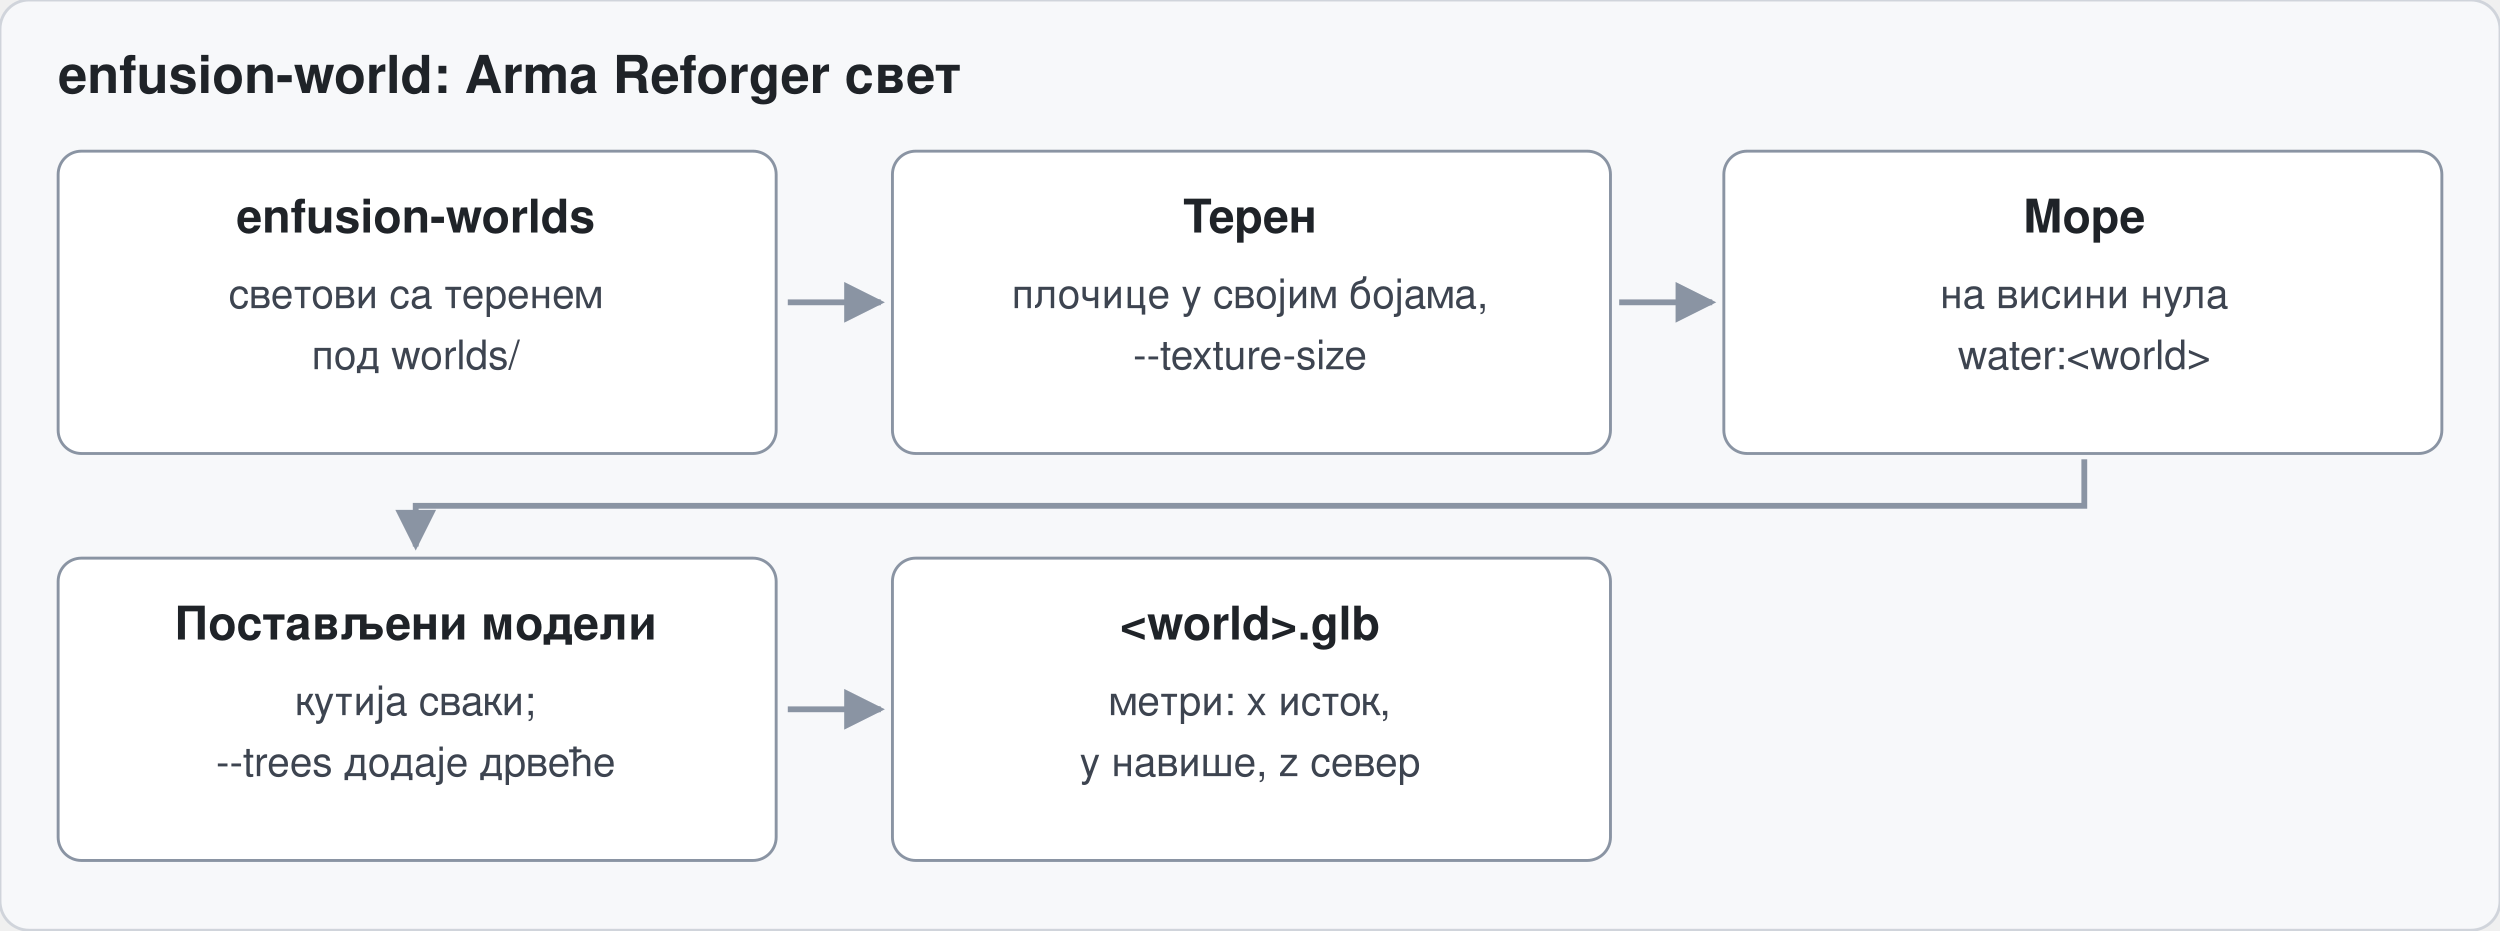
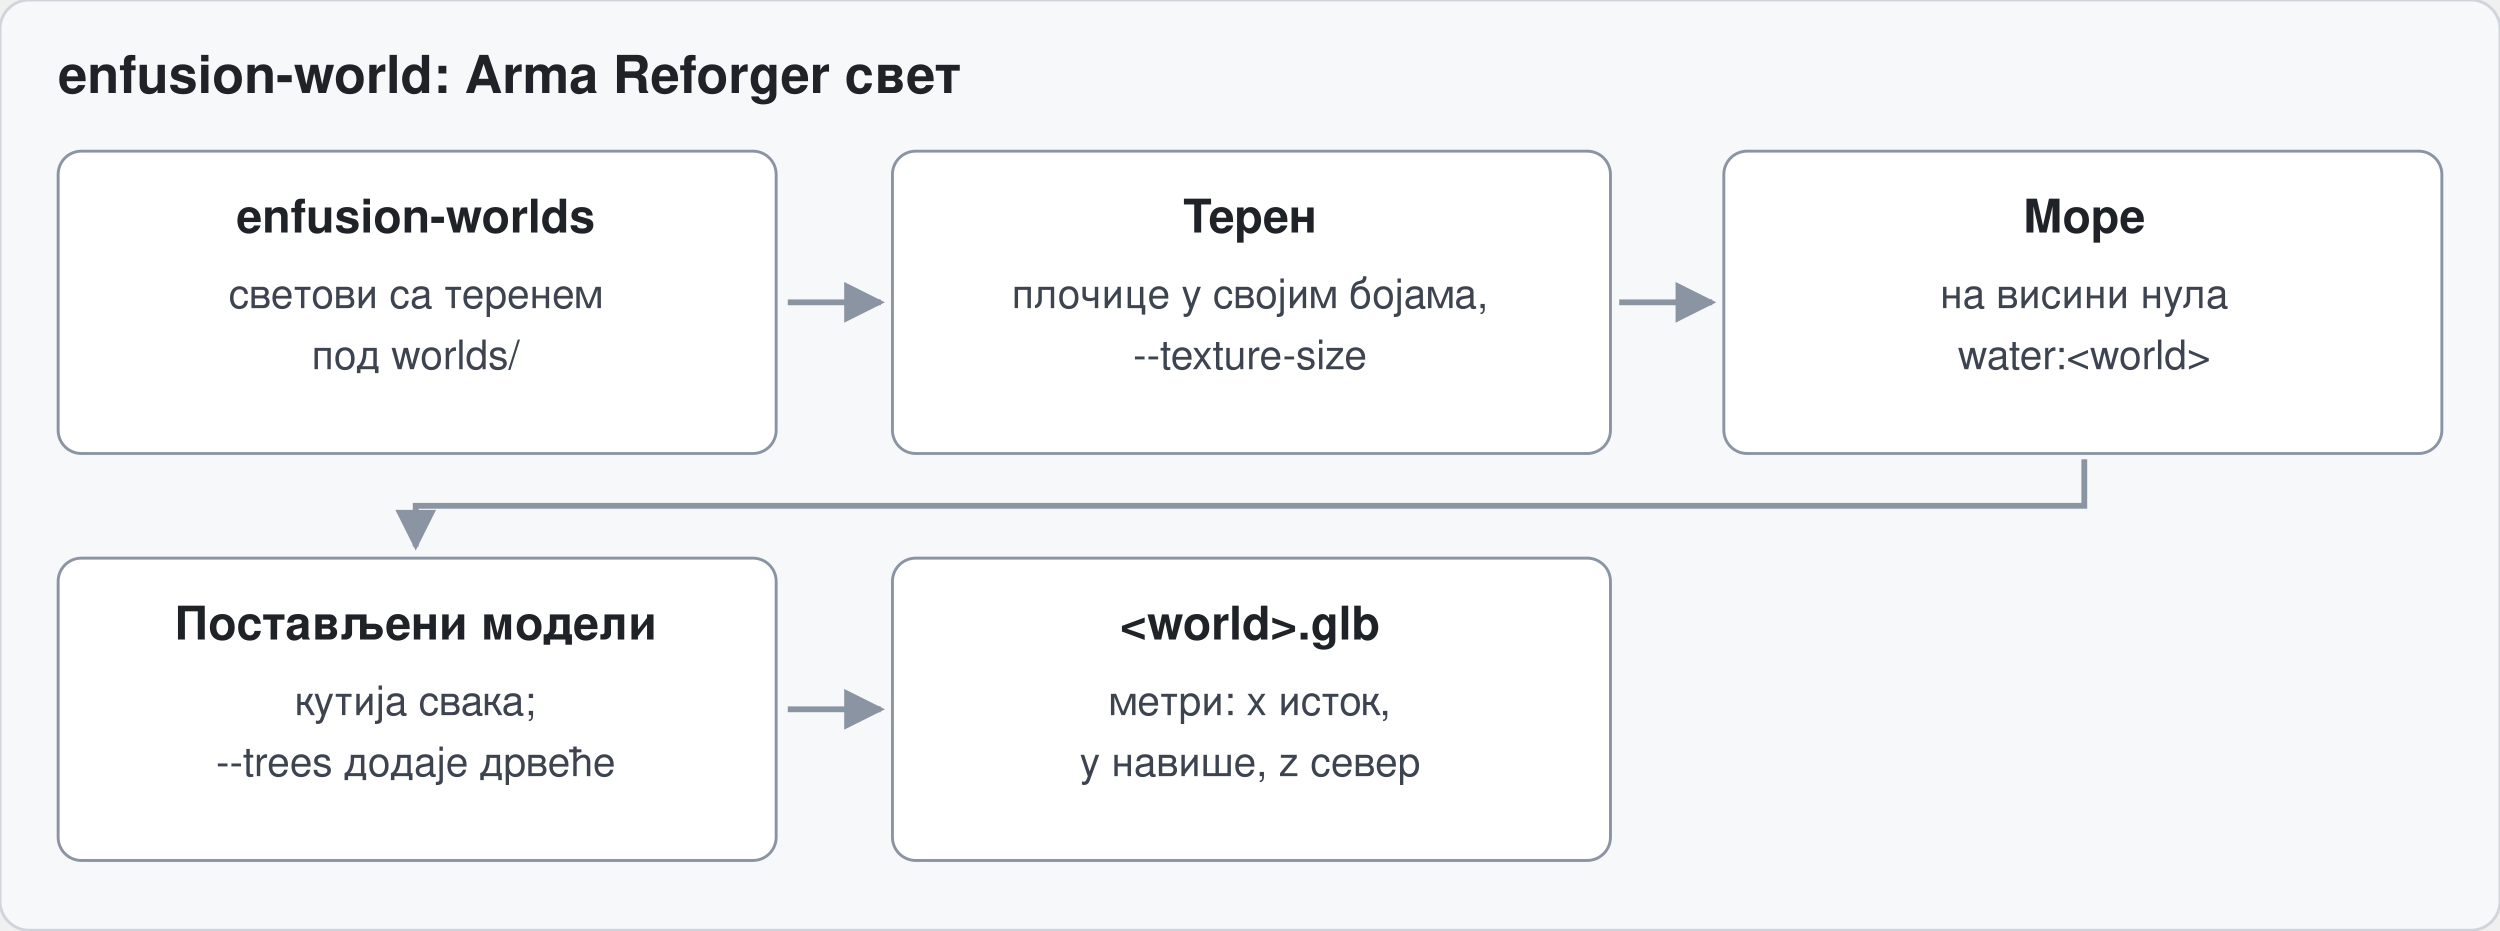
<svg xmlns="http://www.w3.org/2000/svg" width="860" height="320" viewBox="0 0 860 320" role="img" aria-label="enfusion-world: an Arma Reforger world">
  <rect width="860" height="320" rx="10" fill="#f7f8fa" stroke="#d0d4db" />
  <defs>
    <marker id="a" viewBox="0 0 10 10" refX="9" refY="5" markerWidth="7" markerHeight="7" orient="auto-start-reverse">
      <path d="M0,0 L10,5 L0,10 z" fill="#8a94a3" />
    </marker>
  </defs>
  <text x="20" y="32" font-family="Segoe UI,Helvetica,Arial,sans-serif" font-size="18" font-weight="600" fill="#1f2328" text-anchor="start">enfusion-world: Arma Reforger свет</text>
  <rect x="20" y="52" width="247" height="104" rx="8" fill="#ffffff" stroke="#8a94a3" />
  <text x="143" y="80" font-family="Segoe UI,Helvetica,Arial,sans-serif" font-size="16" font-weight="600" fill="#1f2328" text-anchor="middle">enfusion-worlds</text>
  <text x="143" y="106" font-family="Segoe UI,Helvetica,Arial,sans-serif" font-size="14" font-weight="400" fill="#3d4450" text-anchor="middle">светови са теренем</text>
  <text x="143" y="127" font-family="Segoe UI,Helvetica,Arial,sans-serif" font-size="14" font-weight="400" fill="#3d4450" text-anchor="middle">под worlds/</text>
  <rect x="307" y="52" width="247" height="104" rx="8" fill="#ffffff" stroke="#8a94a3" />
  <text x="430" y="80" font-family="Segoe UI,Helvetica,Arial,sans-serif" font-size="16" font-weight="600" fill="#1f2328" text-anchor="middle">Терен</text>
  <text x="430" y="106" font-family="Segoe UI,Helvetica,Arial,sans-serif" font-size="14" font-weight="400" fill="#3d4450" text-anchor="middle">плочице у својим бојама,</text>
  <text x="430" y="127" font-family="Segoe UI,Helvetica,Arial,sans-serif" font-size="14" font-weight="400" fill="#3d4450" text-anchor="middle">--texture-size</text>
  <rect x="593" y="52" width="247" height="104" rx="8" fill="#ffffff" stroke="#8a94a3" />
  <text x="717" y="80" font-family="Segoe UI,Helvetica,Arial,sans-serif" font-size="16" font-weight="600" fill="#1f2328" text-anchor="middle">Море</text>
  <text x="717" y="106" font-family="Segoe UI,Helvetica,Arial,sans-serif" font-size="14" font-weight="400" fill="#3d4450" text-anchor="middle">на висини нула</text>
  <text x="717" y="127" font-family="Segoe UI,Helvetica,Arial,sans-serif" font-size="14" font-weight="400" fill="#3d4450" text-anchor="middle">water:&lt;world&gt;</text>
  <rect x="20" y="192" width="247" height="104" rx="8" fill="#ffffff" stroke="#8a94a3" />
  <text x="143" y="220" font-family="Segoe UI,Helvetica,Arial,sans-serif" font-size="16" font-weight="600" fill="#1f2328" text-anchor="middle">Постављени модели</text>
-   <text x="143" y="246" font-family="Segoe UI,Helvetica,Arial,sans-serif" font-size="14" font-weight="400" fill="#3d4450" text-anchor="middle">кутија сваки;</text>
+   <text x="143" y="246" font-family="Segoe UI,Helvetica,Arial,sans-serif" font-size="14" font-weight="400" fill="#3d4450" text-anchor="middle">кутија свака;</text>
  <text x="143" y="267" font-family="Segoe UI,Helvetica,Arial,sans-serif" font-size="14" font-weight="400" fill="#3d4450" text-anchor="middle">--trees додаје дрвеће</text>
  <rect x="307" y="192" width="247" height="104" rx="8" fill="#ffffff" stroke="#8a94a3" />
  <text x="430" y="220" font-family="Segoe UI,Helvetica,Arial,sans-serif" font-size="16" font-weight="600" fill="#1f2328" text-anchor="middle">&lt;world&gt;.glb</text>
  <text x="430" y="246" font-family="Segoe UI,Helvetica,Arial,sans-serif" font-size="14" font-weight="400" fill="#3d4450" text-anchor="middle">метри: x исток,</text>
  <text x="430" y="267" font-family="Segoe UI,Helvetica,Arial,sans-serif" font-size="14" font-weight="400" fill="#3d4450" text-anchor="middle">y навише, z север</text>
  <line x1="271" y1="104.0" x2="303" y2="104.0" stroke="#8a94a3" stroke-width="2" marker-end="url(#a)" />
  <line x1="557" y1="104.0" x2="589" y2="104.0" stroke="#8a94a3" stroke-width="2" marker-end="url(#a)" />
  <path d="M717,158 V174 H143 V188" fill="none" stroke="#8a94a3" stroke-width="2" marker-end="url(#a)" />
  <line x1="271" y1="244.0" x2="303" y2="244.0" stroke="#8a94a3" stroke-width="2" marker-end="url(#a)" />
</svg>
